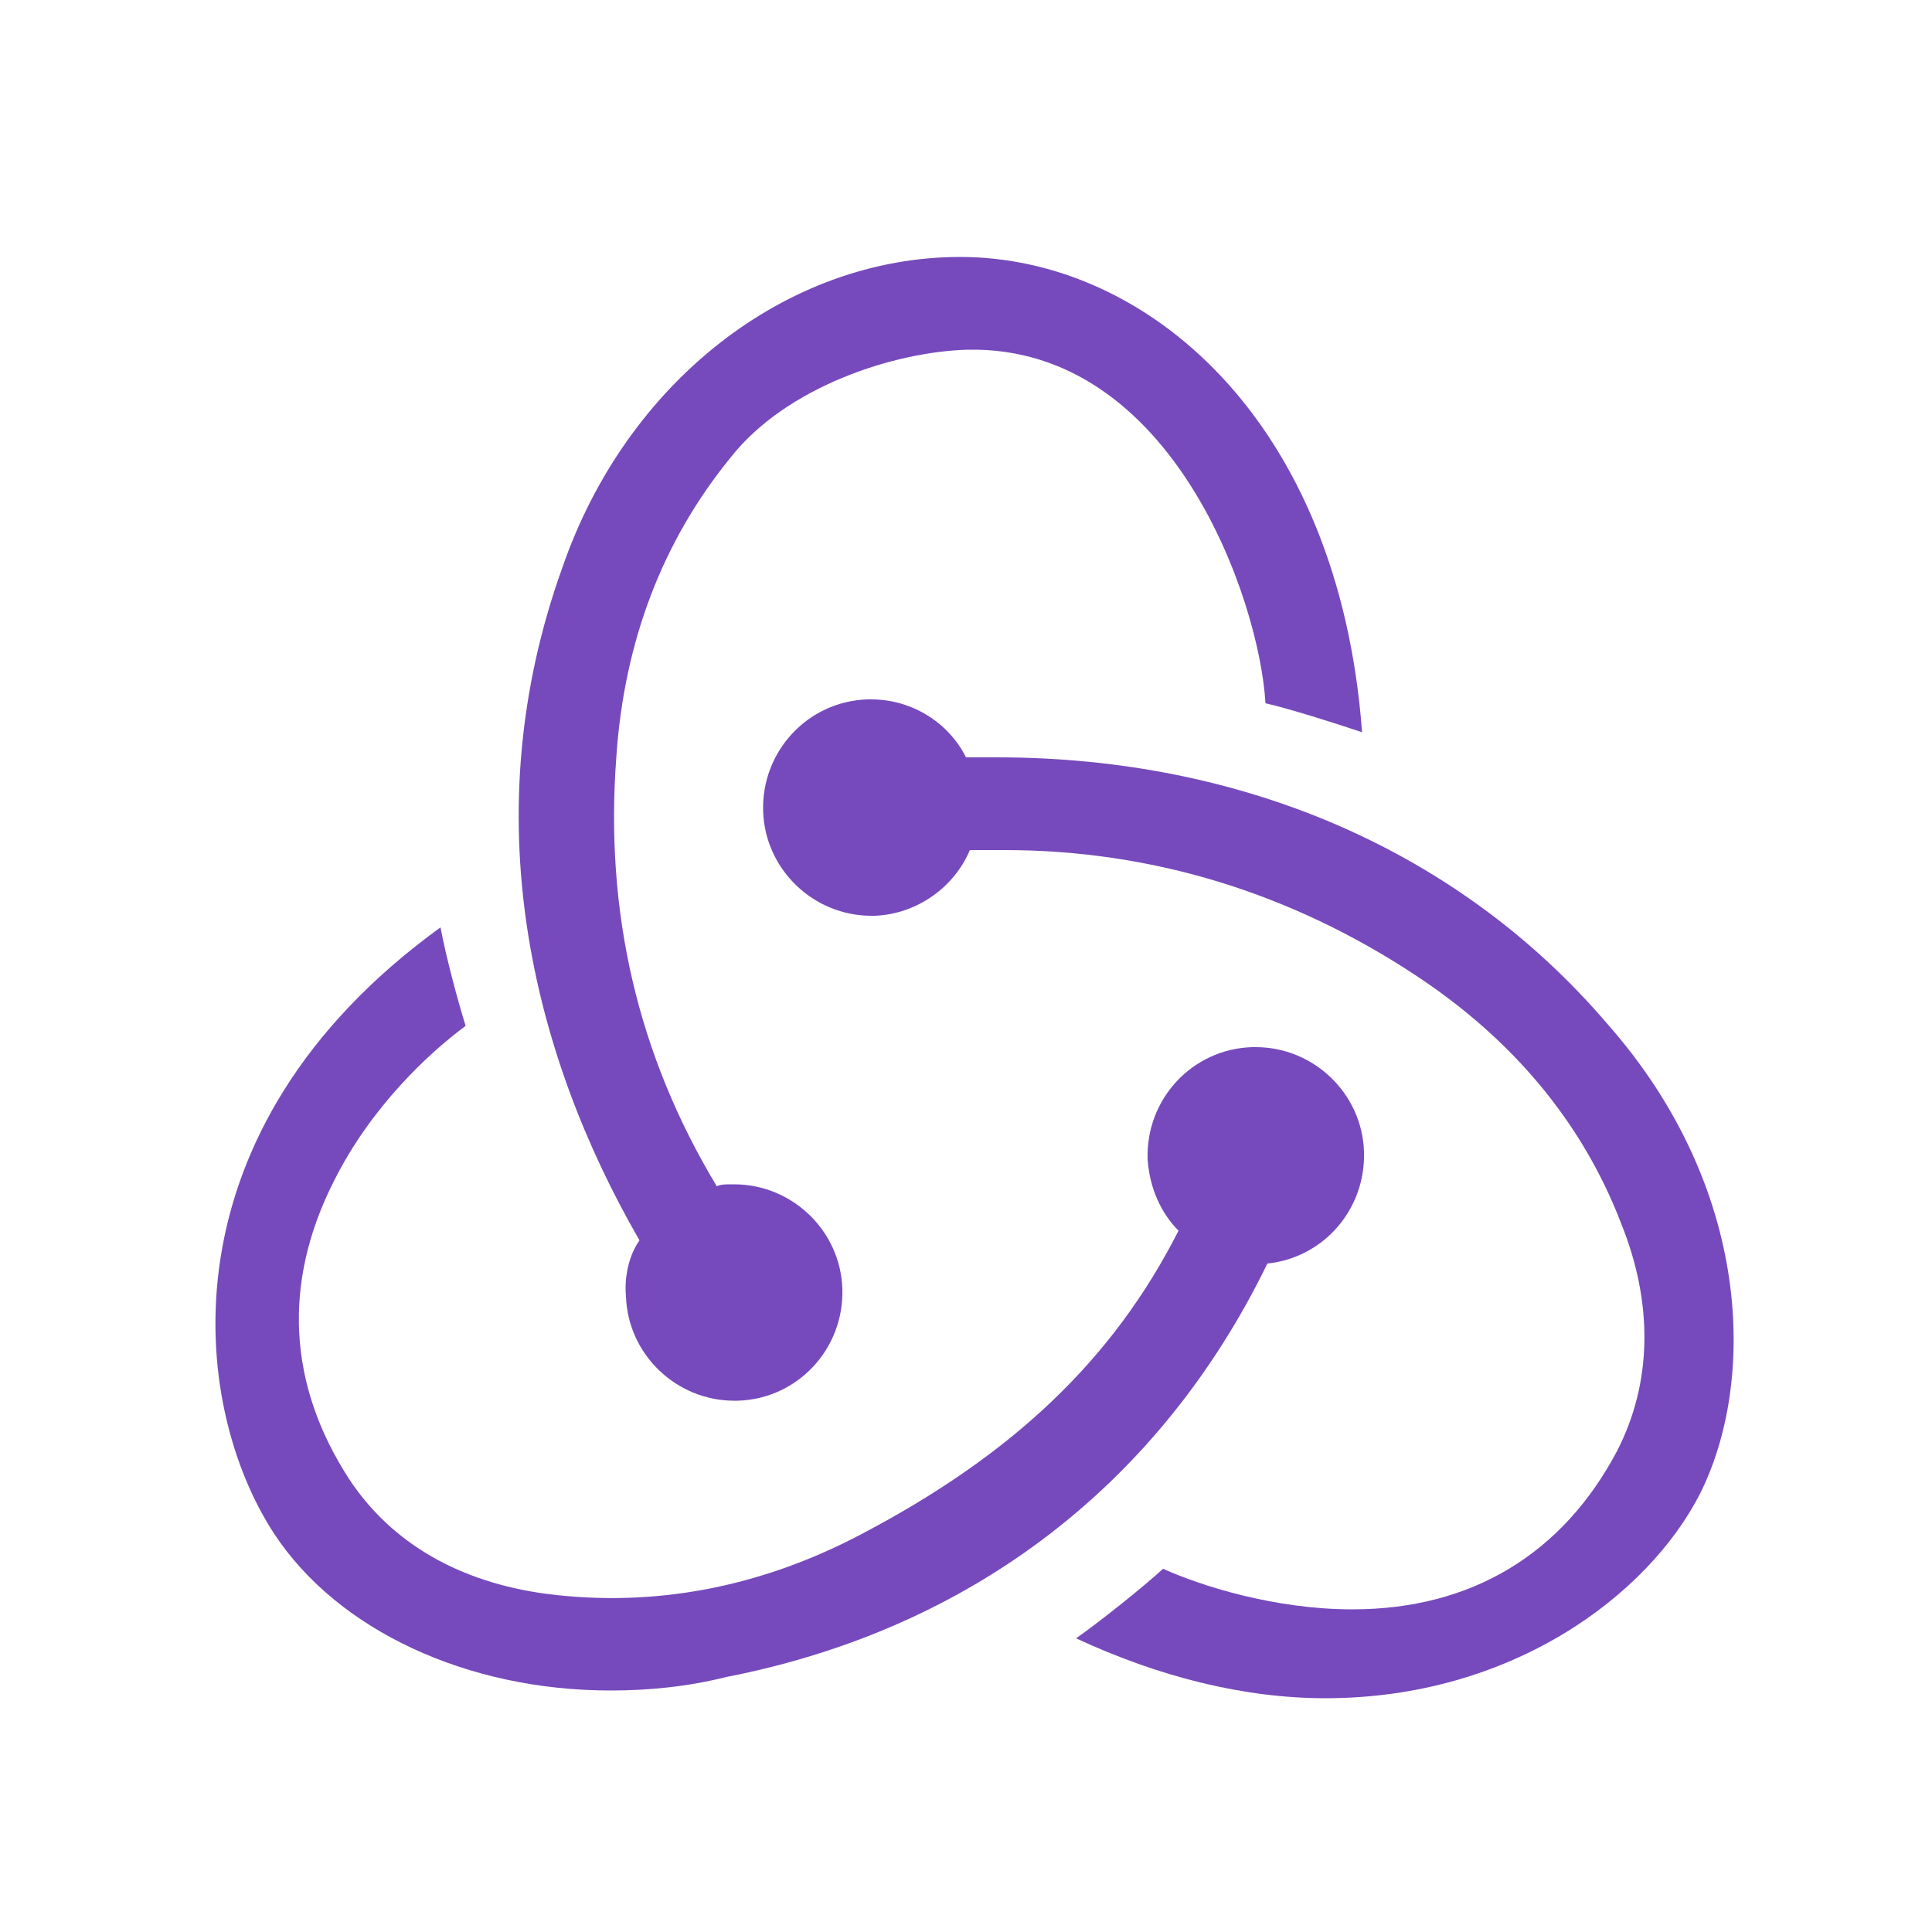
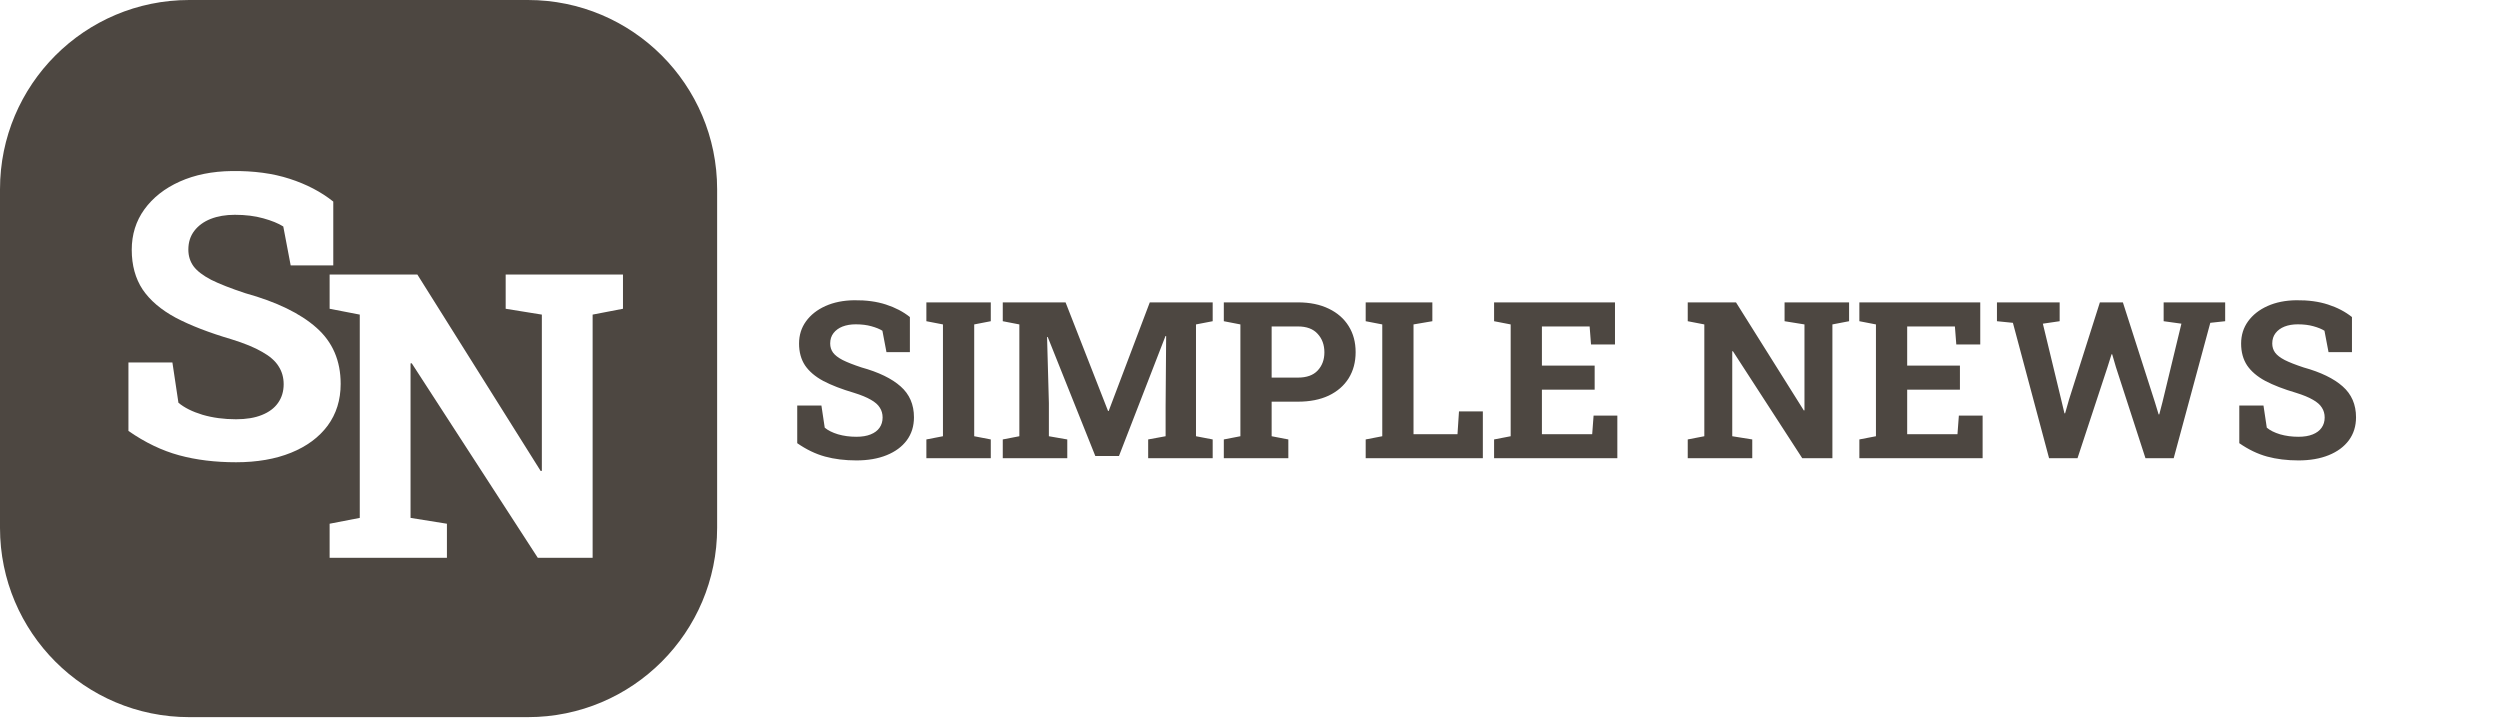
- <svg xmlns="http://www.w3.org/2000/svg" viewBox="0 0 100 100">
-   <g fill="#764ABC">
-     <path d="M65.6 65.4c2.9-.3 5.1-2.8 5-5.8-.1-3-2.6-5.4-5.6-5.4h-.2c-3.1.1-5.5 2.7-5.4 5.8.1 1.5.7 2.8 1.6 3.7-3.4 6.7-8.6 11.6-16.4 15.7-5.3 2.8-10.8 3.8-16.3 3.1-4.5-.6-8-2.6-10.2-5.9-3.2-4.9-3.5-10.2-.8-15.5 1.9-3.8 4.9-6.6 6.8-8-.4-1.3-1-3.5-1.3-5.1-14.5 10.5-13 24.7-8.6 31.4 3.3 5 10 8.1 17.4 8.1 2 0 4-.2 6-.7 12.8-2.5 22.5-10.1 28-21.4z" />
-     <path d="M83.2 53c-7.6-8.9-18.8-13.8-31.6-13.8H50c-.9-1.8-2.8-3-4.9-3h-.2c-3.1.1-5.5 2.7-5.4 5.8.1 3 2.6 5.4 5.6 5.4h.2c2.2-.1 4.1-1.5 4.9-3.4H52c7.6 0 14.8 2.2 21.3 6.5 5 3.3 8.6 7.6 10.6 12.8 1.7 4.2 1.6 8.3-.2 11.8-2.8 5.3-7.5 8.2-13.7 8.2-4 0-7.8-1.2-9.8-2.1-1.1 1-3.1 2.6-4.5 3.6 4.3 2 8.7 3.1 12.9 3.1 9.6 0 16.7-5.3 19.4-10.6 2.9-5.8 2.7-15.8-4.8-24.3z" />
-     <path d="M32.4 67.1c.1 3 2.6 5.4 5.6 5.4h.2c3.1-.1 5.5-2.7 5.4-5.8-.1-3-2.6-5.4-5.6-5.4h-.2c-.2 0-.5 0-.7.1-4.1-6.8-5.8-14.2-5.2-22.2.4-6 2.4-11.2 5.9-15.5 2.9-3.7 8.5-5.5 12.3-5.6 10.6-.2 15.1 13 15.4 18.3 1.3.3 3.5 1 5 1.5-1.2-16.2-11.2-24.6-20.8-24.6-9 0-17.3 6.5-20.6 16.1-4.6 12.8-1.6 25.1 4 34.8-.5.7-.8 1.8-.7 2.9z" />
-   </g>
+ <svg xmlns="http://www.w3.org/2000/svg" width="251" height="72" viewBox="0 0 251 72" fill="none">
+   <path d="M85.982 46.226C84.829 46.226 83.78 46.097 82.835 45.839C81.89 45.581 80.959 45.133 80.042 44.496V40.715H82.47L82.803 42.938C83.125 43.211 83.569 43.433 84.135 43.605C84.701 43.769 85.316 43.852 85.982 43.852C86.548 43.852 87.024 43.773 87.411 43.615C87.805 43.458 88.102 43.236 88.303 42.949C88.51 42.656 88.614 42.312 88.614 41.918C88.614 41.546 88.521 41.216 88.335 40.93C88.156 40.636 87.855 40.371 87.433 40.135C87.017 39.891 86.451 39.658 85.735 39.437C84.496 39.071 83.469 38.674 82.652 38.244C81.843 37.807 81.234 37.288 80.826 36.687C80.425 36.078 80.225 35.347 80.225 34.495C80.225 33.65 80.457 32.905 80.923 32.261C81.395 31.609 82.047 31.097 82.878 30.725C83.709 30.352 84.668 30.159 85.757 30.145C86.96 30.13 88.023 30.273 88.947 30.574C89.878 30.875 90.68 31.294 91.353 31.831V35.355H89.001L88.593 33.206C88.321 33.034 87.952 32.884 87.486 32.755C87.028 32.626 86.505 32.562 85.918 32.562C85.417 32.562 84.973 32.637 84.586 32.787C84.206 32.938 83.906 33.156 83.684 33.442C83.462 33.729 83.351 34.076 83.351 34.484C83.351 34.835 83.447 35.143 83.641 35.408C83.834 35.666 84.156 35.913 84.607 36.149C85.066 36.379 85.696 36.626 86.498 36.891C88.224 37.37 89.531 38.004 90.419 38.792C91.314 39.58 91.762 40.615 91.762 41.897C91.762 42.785 91.522 43.554 91.042 44.206C90.562 44.851 89.889 45.348 89.022 45.699C88.156 46.05 87.143 46.226 85.982 46.226ZM93.008 46V44.12L94.673 43.798V32.572L93.008 32.25V30.359H99.475V32.25L97.81 32.572V43.798L99.475 44.12V46H93.008ZM100.678 46V44.12L102.343 43.798V32.572L100.678 32.25V30.359H102.343H106.983L111.248 41.263H111.312L115.438 30.359H121.754V32.25L120.078 32.572V43.798L121.754 44.12V46H115.276V44.12L117.027 43.798V40.801L117.081 33.743L117.017 33.732L112.344 45.785H109.97L105.189 33.829L105.125 33.84L105.308 40.478V43.798L107.155 44.12V46H100.678ZM122.871 46V44.12L124.536 43.798V32.572L122.871 32.25V30.359H124.536H130.315C131.511 30.359 132.543 30.571 133.409 30.993C134.276 31.409 134.942 31.992 135.407 32.744C135.873 33.489 136.105 34.359 136.105 35.355C136.105 36.35 135.873 37.224 135.407 37.976C134.942 38.72 134.276 39.3 133.409 39.716C132.543 40.124 131.511 40.328 130.315 40.328H127.673V43.798L129.349 44.12V46H122.871ZM127.673 37.911H130.315C131.189 37.911 131.848 37.675 132.292 37.202C132.743 36.722 132.969 36.114 132.969 35.376C132.969 34.624 132.743 34.005 132.292 33.518C131.848 33.023 131.189 32.776 130.315 32.776H127.673V37.911ZM137.115 46V44.12L138.78 43.798V32.572L137.115 32.25V30.359H138.78H141.917H143.808V32.25L141.917 32.572V43.594H146.332L146.482 41.306H148.878V46H137.115ZM150.006 46V44.12L151.671 43.798V32.572L150.006 32.25V30.359H162.145V34.581H159.738L159.599 32.776H154.808V36.708H160.104V39.125H154.808V43.594H159.856L159.996 41.725H162.381V46H150.006ZM169.449 46V44.12L171.114 43.798V32.572L169.449 32.25V30.359H171.114H174.294L181.104 41.209L181.169 41.198V32.572L179.171 32.25V30.359H183.973H185.648V32.25L183.973 32.572V46H180.943L173.982 35.258L173.918 35.269V43.798L175.927 44.12V46H169.449ZM186.68 46V44.12L188.345 43.798V32.572L186.68 32.25V30.359H198.818V34.581H196.412L196.272 32.776H191.481V36.708H196.777V39.125H191.481V43.594H196.53L196.67 41.725H199.055V46H186.68ZM205.726 46L202.095 32.411L200.494 32.25V30.359H206.789V32.25L205.103 32.497L206.939 40.102L207.272 41.499H207.337L207.734 40.102L210.828 30.359H213.138L216.35 40.371L216.726 41.606H216.79L217.112 40.371L219.014 32.497L217.23 32.25V30.359H223.407V32.25L221.914 32.411L218.24 46H215.404L212.439 36.858L212.063 35.569H211.999L211.58 36.901L208.583 46H205.726ZM230.766 46.226C229.613 46.226 228.563 46.097 227.618 45.839C226.673 45.581 225.742 45.133 224.825 44.496V40.715H227.253L227.586 42.938C227.908 43.211 228.352 43.433 228.918 43.605C229.484 43.769 230.1 43.852 230.766 43.852C231.331 43.852 231.808 43.773 232.194 43.615C232.588 43.458 232.885 43.236 233.086 42.949C233.294 42.656 233.397 42.312 233.397 41.918C233.397 41.546 233.304 41.216 233.118 40.93C232.939 40.636 232.638 40.371 232.216 40.135C231.8 39.891 231.235 39.658 230.519 39.437C229.28 39.071 228.252 38.674 227.436 38.244C226.626 37.807 226.018 37.288 225.609 36.687C225.208 36.078 225.008 35.347 225.008 34.495C225.008 33.65 225.241 32.905 225.706 32.261C226.179 31.609 226.83 31.097 227.661 30.725C228.492 30.352 229.451 30.159 230.54 30.145C231.743 30.13 232.807 30.273 233.73 30.574C234.661 30.875 235.464 31.294 236.137 31.831V35.355H233.784L233.376 33.206C233.104 33.034 232.735 32.884 232.27 32.755C231.811 32.626 231.288 32.562 230.701 32.562C230.2 32.562 229.756 32.637 229.369 32.787C228.99 32.938 228.689 33.156 228.467 33.442C228.245 33.729 228.134 34.076 228.134 34.484C228.134 34.835 228.23 35.143 228.424 35.408C228.617 35.666 228.939 35.913 229.391 36.149C229.849 36.379 230.479 36.626 231.281 36.891C233.007 37.37 234.314 38.004 235.202 38.792C236.097 39.58 236.545 40.615 236.545 41.897C236.545 42.785 236.305 43.554 235.825 44.206C235.345 44.851 234.672 45.348 233.806 45.699C232.939 46.05 231.926 46.226 230.766 46.226Z" fill="#4D4741" />
+   <path fill-rule="evenodd" clip-rule="evenodd" d="M19 0C8.507 0 0 8.507 0 19V53C0 63.493 8.507 72 19 72H53C63.493 72 72 63.493 72 53V19C72 8.507 63.493 0 53 0H19ZM17.973 45.707C19.691 46.176 21.599 46.41 23.695 46.41C25.805 46.41 27.647 46.091 29.223 45.453C30.798 44.815 32.022 43.91 32.895 42.738C33.767 41.553 34.203 40.154 34.203 38.539C34.203 36.208 33.389 34.327 31.762 32.895C30.147 31.462 27.771 30.31 24.633 29.438C23.174 28.956 22.029 28.506 21.195 28.09C20.375 27.66 19.789 27.211 19.438 26.742C19.086 26.26 18.91 25.701 18.91 25.062C18.91 24.32 19.112 23.689 19.516 23.168C19.919 22.647 20.466 22.25 21.156 21.977C21.859 21.703 22.667 21.566 23.578 21.566C24.646 21.566 25.596 21.684 26.43 21.918C27.276 22.152 27.947 22.426 28.441 22.738L29.184 26.645H33.461V20.238C32.237 19.262 30.779 18.5 29.086 17.953C27.406 17.406 25.473 17.146 23.285 17.172C21.306 17.198 19.561 17.549 18.051 18.227C16.54 18.904 15.355 19.835 14.496 21.02C13.65 22.191 13.227 23.546 13.227 25.082C13.227 26.631 13.591 27.96 14.32 29.066C15.062 30.16 16.169 31.104 17.641 31.898C19.125 32.68 20.994 33.402 23.246 34.066C24.548 34.47 25.577 34.893 26.332 35.336C27.1 35.766 27.647 36.247 27.973 36.781C28.311 37.302 28.48 37.901 28.48 38.578C28.48 39.294 28.292 39.919 27.914 40.453C27.549 40.974 27.009 41.378 26.293 41.664C25.59 41.95 24.724 42.094 23.695 42.094C22.484 42.094 21.365 41.944 20.336 41.645C19.307 41.332 18.5 40.928 17.914 40.434L17.309 36.391H12.895V43.266C14.561 44.425 16.254 45.238 17.973 45.707ZM33.094 52.582V56H44.871V52.582L41.219 51.996V36.488L41.336 36.469L53.992 56H59.5V31.586L62.547 31V27.562H50.77V31L54.402 31.586V47.27L54.285 47.289L41.902 27.562H33.094V31L36.121 31.586V51.996L33.094 52.582Z" fill="#4D4741" />
</svg>
